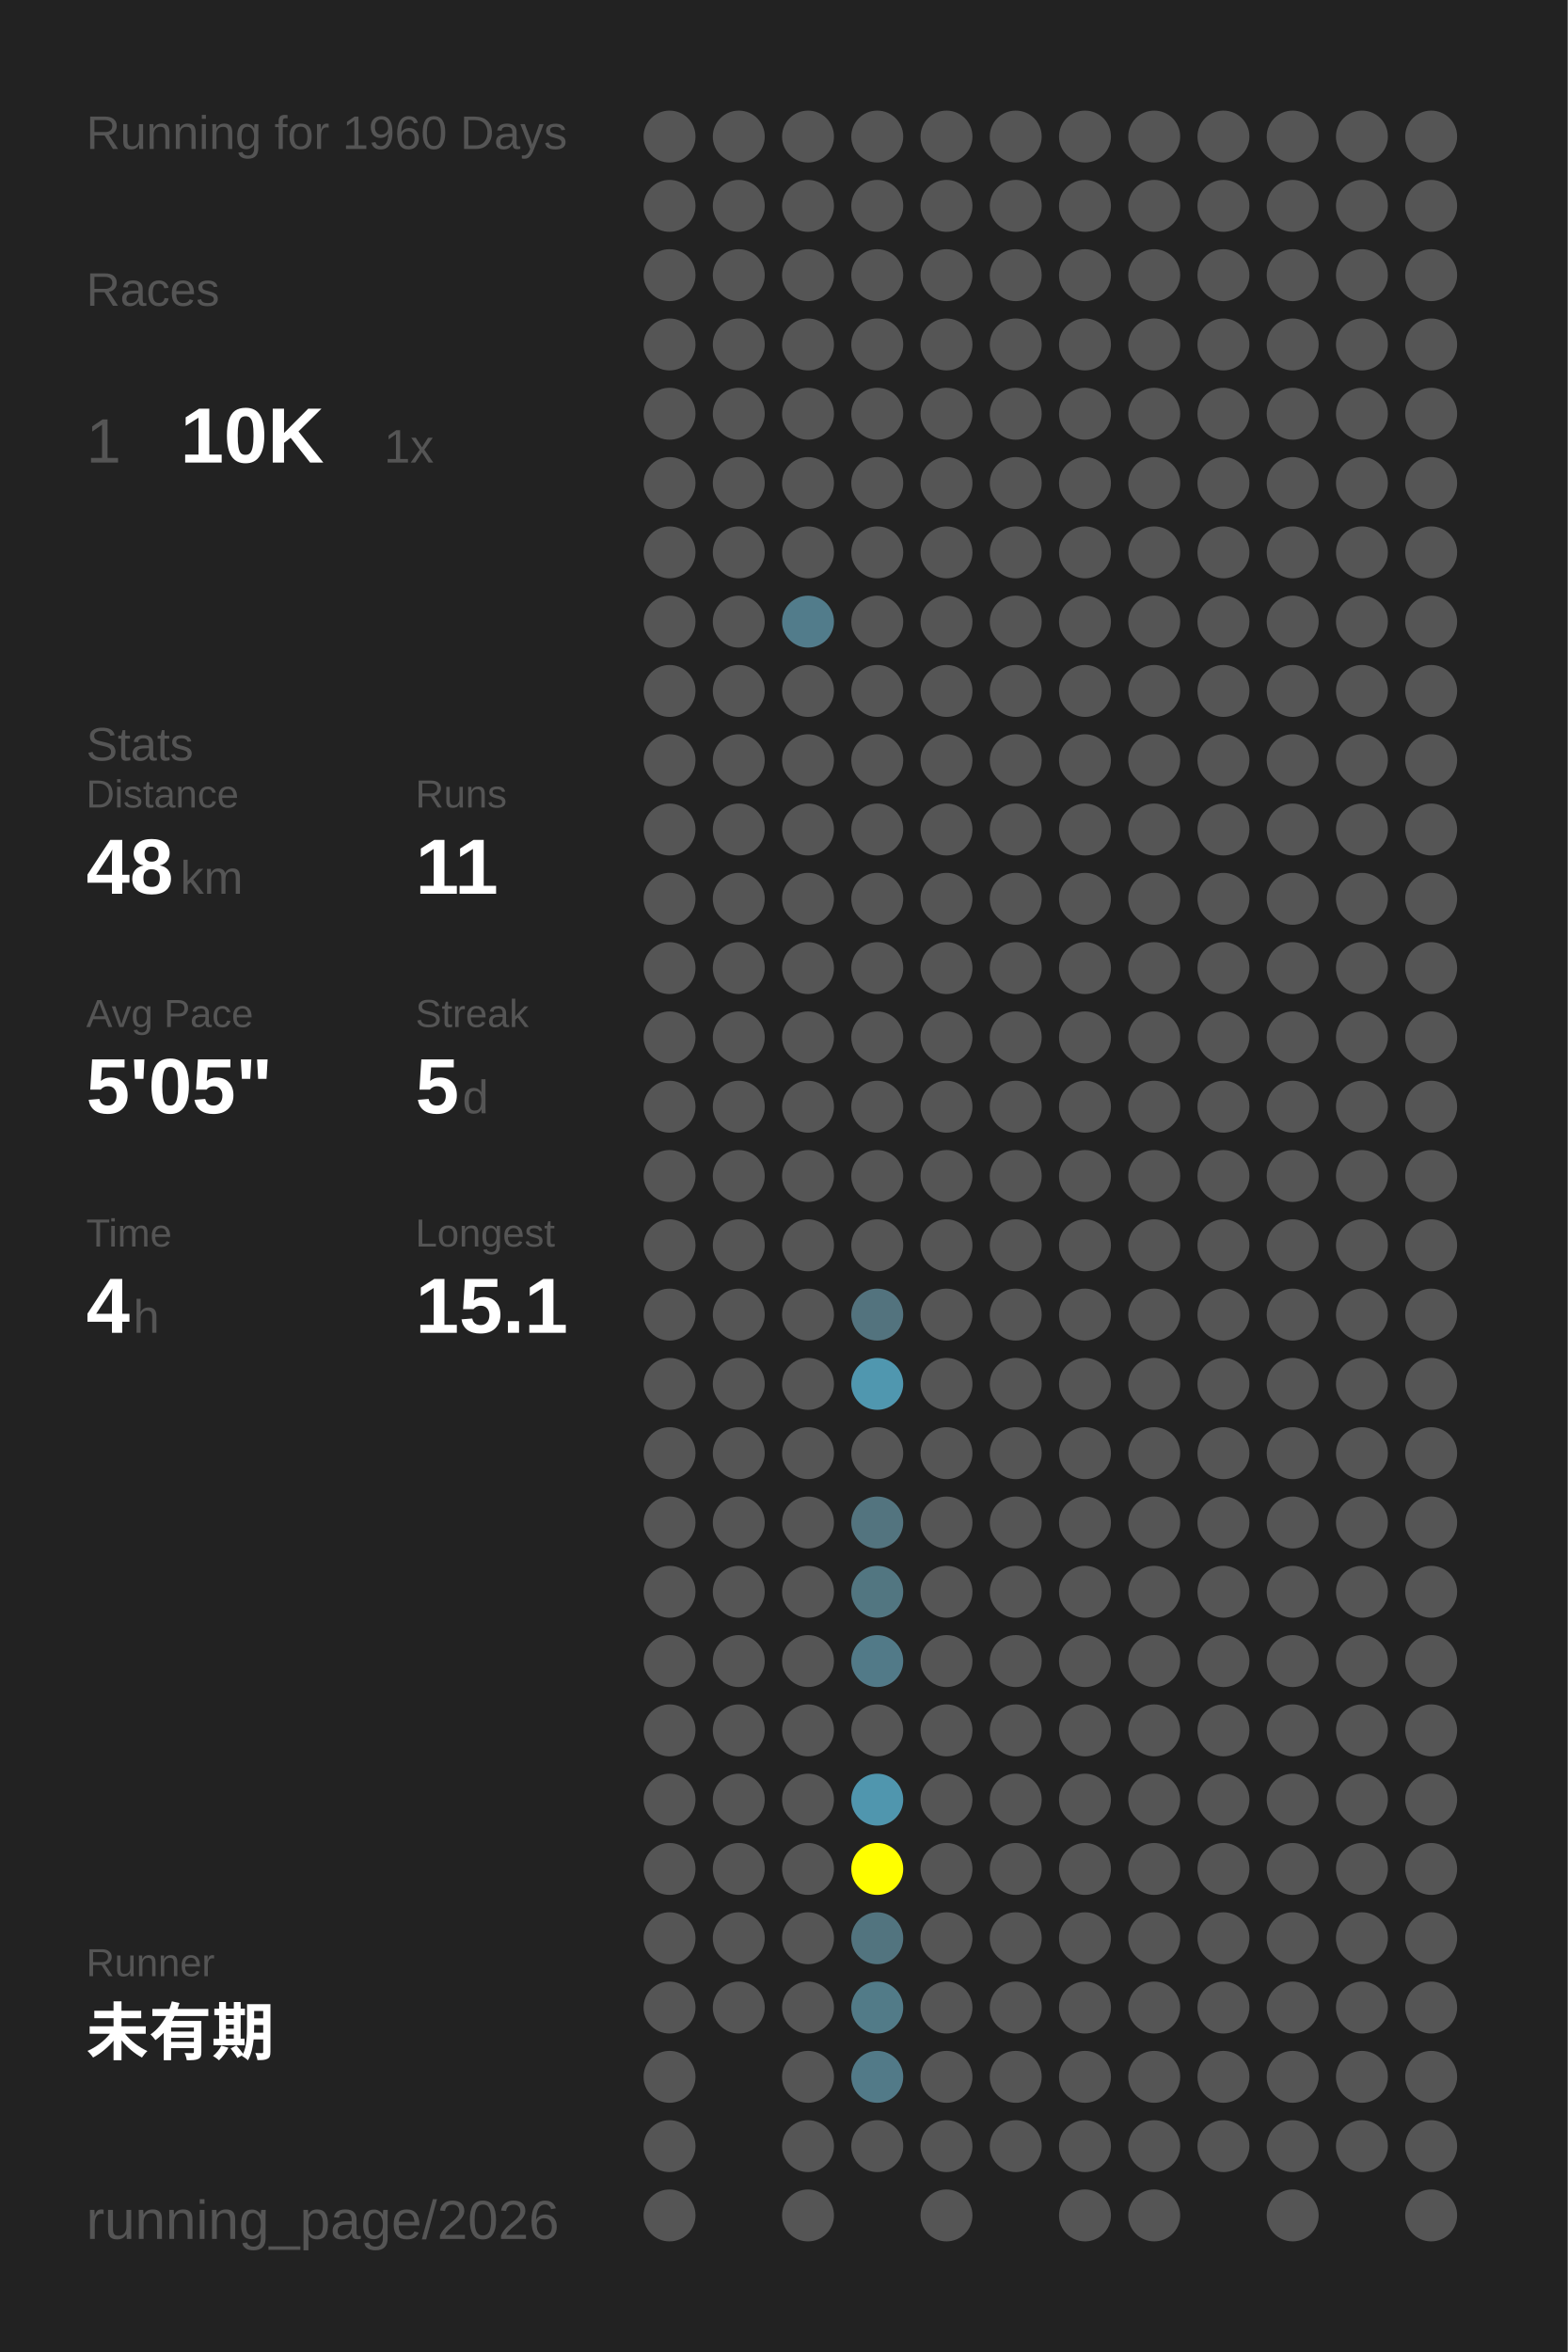
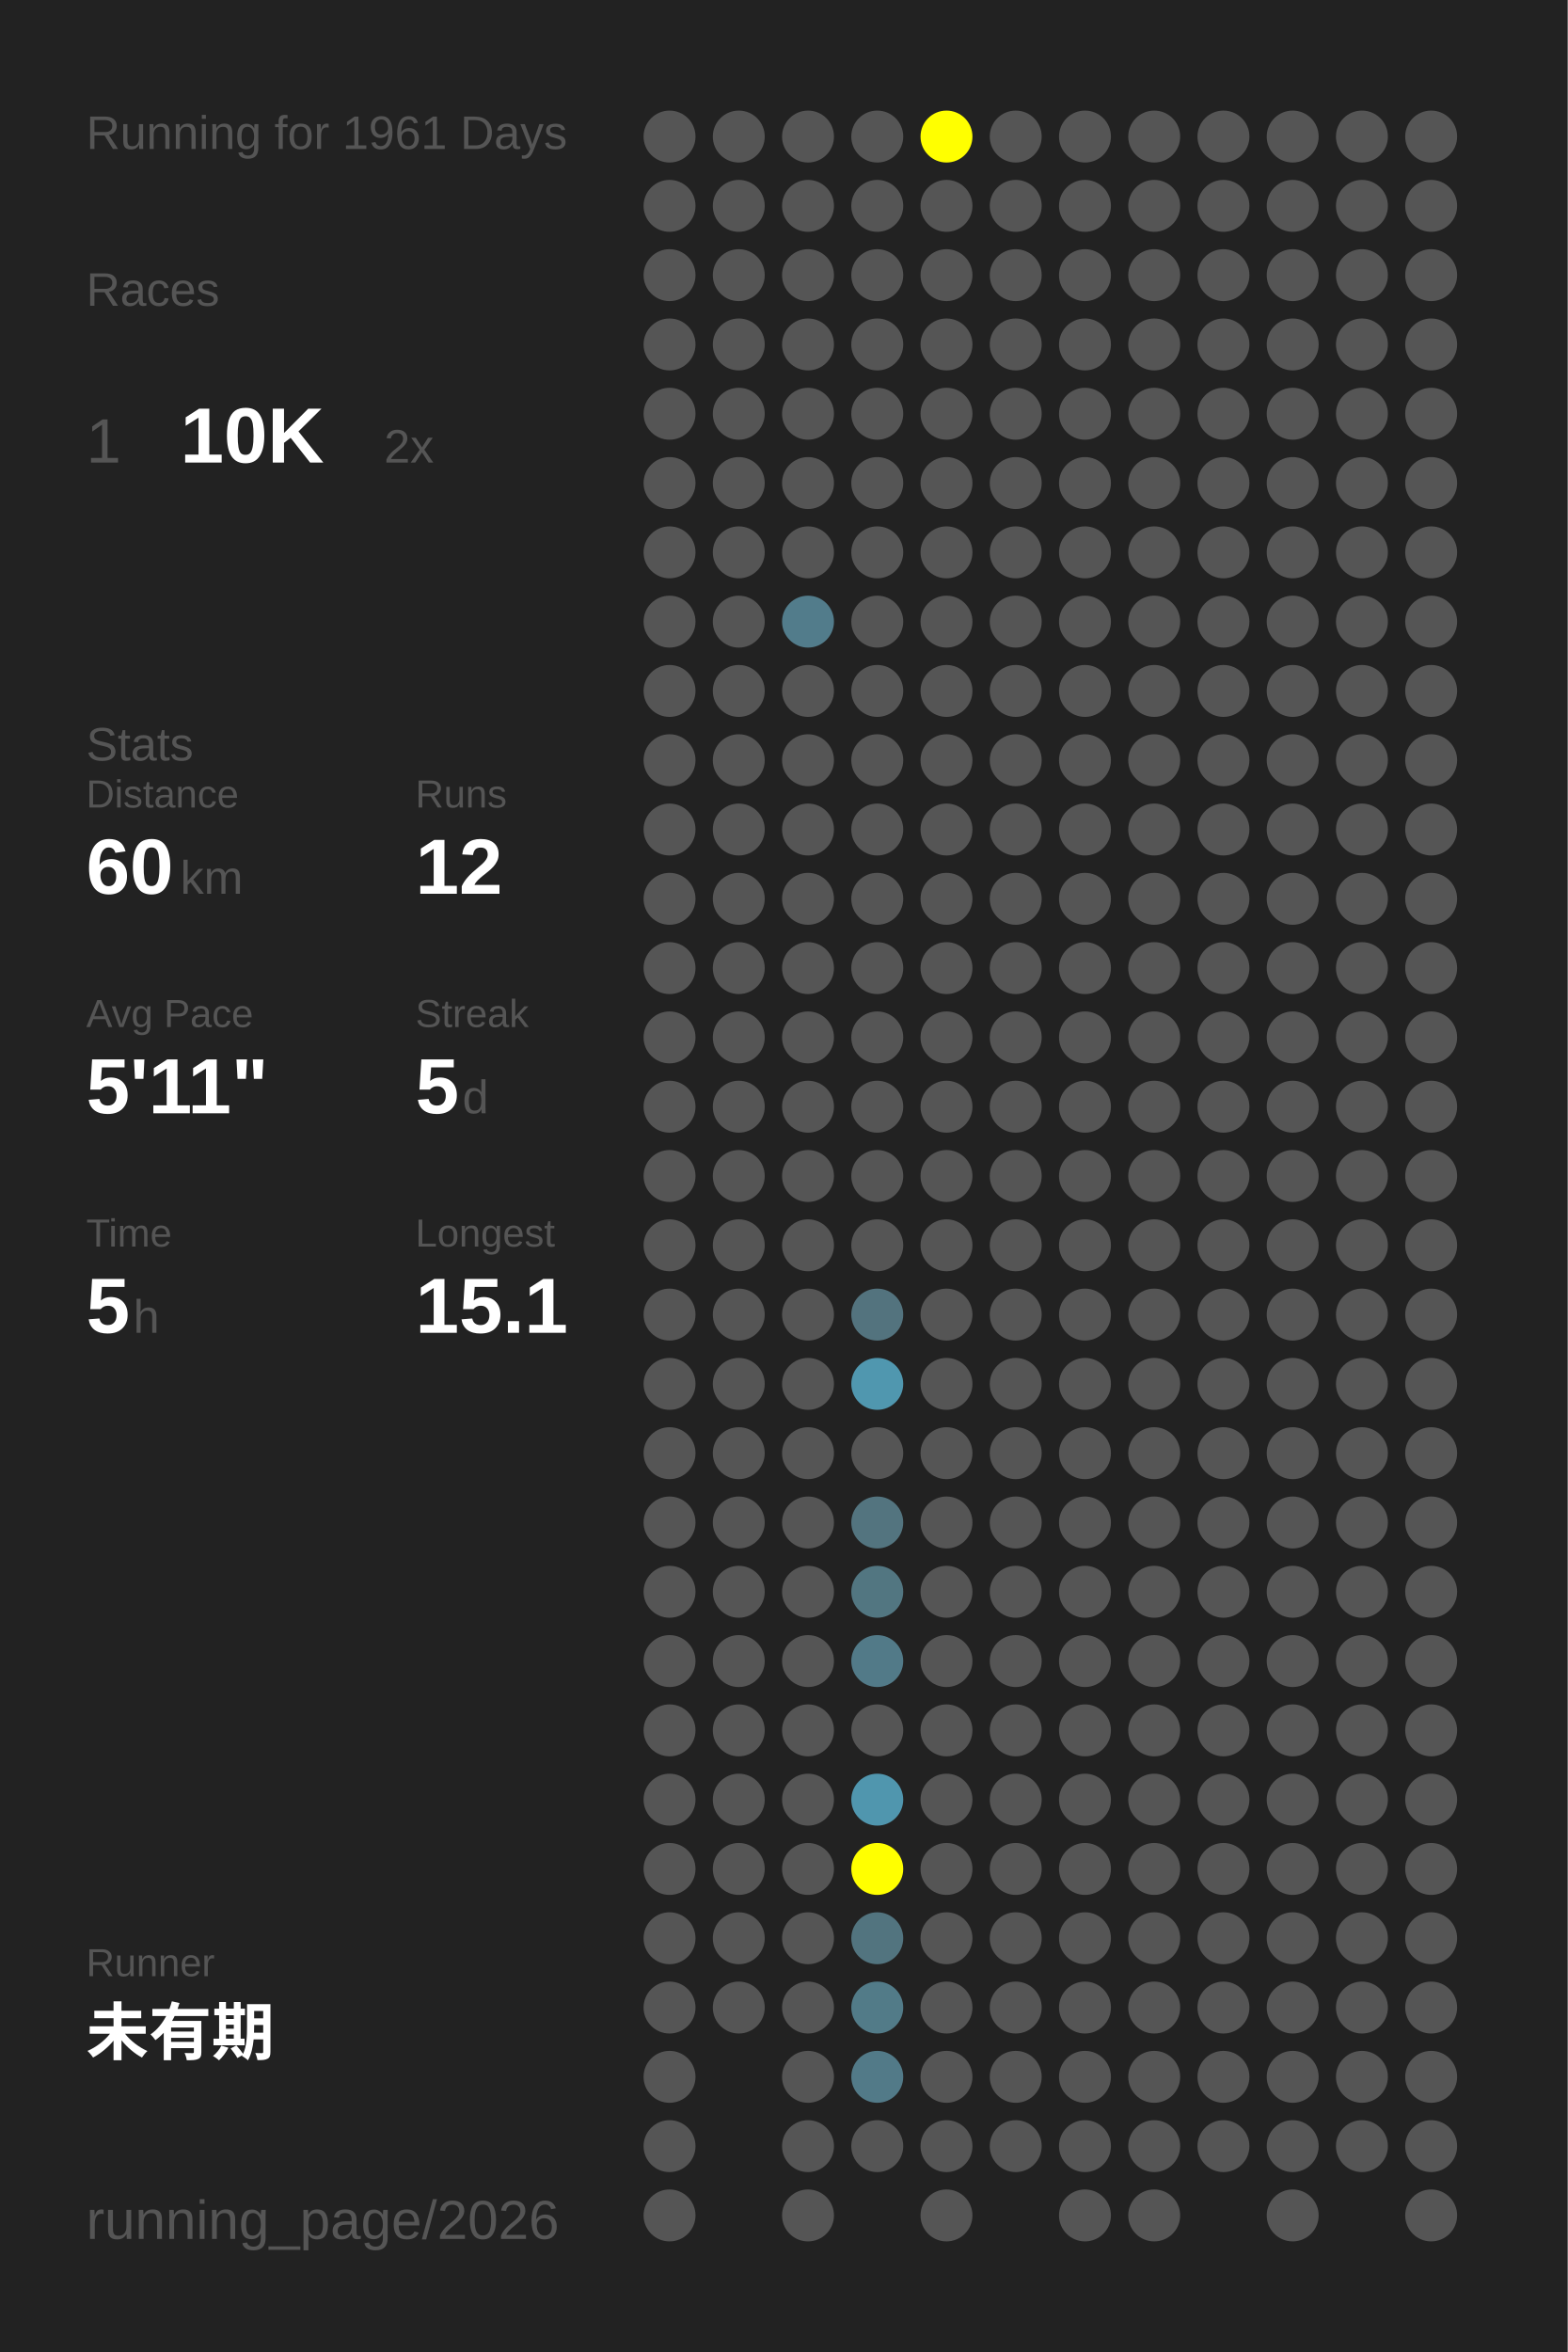
<svg xmlns="http://www.w3.org/2000/svg" baseProfile="full" height="300mm" version="1.1" viewBox="0,0,200,300" width="200mm">
  <defs />
  <rect fill="#222222" height="300" width="200" x="0" y="0" />
-   <text fill="#555555" style="font-size:6px; font-family:Arial;" x="11" y="19">Running for 1960 Days</text>
+   <text fill="#555555" style="font-size:6px; font-family:Arial;" x="11" y="19">Running for 1961 Days</text>
  <text fill="#555555" style="font-size:6px; font-family:Arial;" x="11" y="39">Races</text>
  <text fill="#555555" style="font-size:8px; font-family:Arial;" x="11" y="59">1</text>
  <text fill="#FFFFFF" style="font-size:10px; font-family:Arial; font-weight:bold;" x="23" y="59">10K</text>
-   <text fill="#555555" style="font-size:6px; font-family:Arial;" x="49" y="59">1x</text>
+   <text fill="#555555" style="font-size:6px; font-family:Arial;" x="49" y="59">2x</text>
  <text fill="#555555" style="font-size:6px; font-family:Arial;" x="11" y="97">Stats</text>
  <text fill="#555555" style="font-size:5px; font-family:Arial;" x="11" y="103">Distance</text>
-   <text fill="#FFFFFF" style="font-size:10px; font-family:Arial; font-weight:bold;" x="11" y="114">48</text>
+   <text fill="#FFFFFF" style="font-size:10px; font-family:Arial; font-weight:bold;" x="11" y="114">60</text>
  <text fill="#555555" style="font-size:6px; font-family:Arial;" x="23" y="114">km</text>
  <text fill="#555555" style="font-size:5px; font-family:Arial;" x="53" y="103">Runs</text>
-   <text fill="#FFFFFF" style="font-size:10px; font-family:Arial; font-weight:bold;" x="53" y="114">11</text>
+   <text fill="#FFFFFF" style="font-size:10px; font-family:Arial; font-weight:bold;" x="53" y="114">12</text>
  <text fill="#555555" style="font-size:5px; font-family:Arial;" x="11" y="131">Avg Pace</text>
-   <text fill="#FFFFFF" style="font-size:10px; font-family:Arial; font-weight:bold;" x="11" y="142">5'05"</text>
+   <text fill="#FFFFFF" style="font-size:10px; font-family:Arial; font-weight:bold;" x="11" y="142">5'11"</text>
  <text fill="#555555" style="font-size:5px; font-family:Arial;" x="53" y="131">Streak</text>
  <text fill="#FFFFFF" style="font-size:10px; font-family:Arial; font-weight:bold;" x="53" y="142">5</text>
  <text fill="#555555" style="font-size:6px; font-family:Arial;" x="59" y="142">d</text>
  <text fill="#555555" style="font-size:5px; font-family:Arial;" x="11" y="159">Time</text>
-   <text fill="#FFFFFF" style="font-size:10px; font-family:Arial; font-weight:bold;" x="11" y="170">4</text>
+   <text fill="#FFFFFF" style="font-size:10px; font-family:Arial; font-weight:bold;" x="11" y="170">5</text>
  <text fill="#555555" style="font-size:6px; font-family:Arial;" x="17" y="170">h</text>
  <text fill="#555555" style="font-size:5px; font-family:Arial;" x="53" y="159">Longest</text>
  <text fill="#FFFFFF" style="font-size:10px; font-family:Arial; font-weight:bold;" x="53" y="170">15.1</text>
  <text fill="#555555" style="font-size:5px; font-family:Arial;" x="11" y="252.065">Runner</text>
  <text fill="#FFFFFF" style="font-size:8px; font-family:Arial; font-weight:bold;" x="11" y="262.065">未有期</text>
  <text fill="#555555" style="font-size:7px; font-family:Arial;" x="11" y="285.581">running_page/2026</text>
  <circle cx="85.417" cy="17.419" fill="#555555" r="3.312" />
  <circle cx="85.417" cy="26.258" fill="#555555" r="3.312" />
  <circle cx="85.417" cy="35.097" fill="#555555" r="3.312" />
  <circle cx="85.417" cy="43.935" fill="#555555" r="3.312" />
  <circle cx="85.417" cy="52.774" fill="#555555" r="3.312" />
  <circle cx="85.417" cy="61.613" fill="#555555" r="3.312" />
  <circle cx="85.417" cy="70.452" fill="#555555" r="3.312" />
  <circle cx="85.417" cy="79.29" fill="#555555" r="3.312" />
  <circle cx="85.417" cy="88.129" fill="#555555" r="3.312" />
  <circle cx="85.417" cy="96.968" fill="#555555" r="3.312" />
  <circle cx="85.417" cy="105.806" fill="#555555" r="3.312" />
  <circle cx="85.417" cy="114.645" fill="#555555" r="3.312" />
  <circle cx="85.417" cy="123.484" fill="#555555" r="3.312" />
  <circle cx="85.417" cy="132.323" fill="#555555" r="3.312" />
  <circle cx="85.417" cy="141.161" fill="#555555" r="3.312" />
  <circle cx="85.417" cy="150" fill="#555555" r="3.312" />
  <circle cx="85.417" cy="158.839" fill="#555555" r="3.312" />
  <circle cx="85.417" cy="167.677" fill="#555555" r="3.312" />
  <circle cx="85.417" cy="176.516" fill="#555555" r="3.312" />
  <circle cx="85.417" cy="185.355" fill="#555555" r="3.312" />
  <circle cx="85.417" cy="194.194" fill="#555555" r="3.312" />
  <circle cx="85.417" cy="203.032" fill="#555555" r="3.312" />
  <circle cx="85.417" cy="211.871" fill="#555555" r="3.312" />
  <circle cx="85.417" cy="220.71" fill="#555555" r="3.312" />
  <circle cx="85.417" cy="229.548" fill="#555555" r="3.312" />
  <circle cx="85.417" cy="238.387" fill="#555555" r="3.312" />
  <circle cx="85.417" cy="247.226" fill="#555555" r="3.312" />
  <circle cx="85.417" cy="256.065" fill="#555555" r="3.312" />
  <circle cx="85.417" cy="264.903" fill="#555555" r="3.312" />
  <circle cx="85.417" cy="273.742" fill="#555555" r="3.312" />
  <circle cx="85.417" cy="282.581" fill="#555555" r="3.312" />
  <circle cx="94.25" cy="17.419" fill="#555555" r="3.312" />
  <circle cx="94.25" cy="26.258" fill="#555555" r="3.312" />
  <circle cx="94.25" cy="35.097" fill="#555555" r="3.312" />
  <circle cx="94.25" cy="43.935" fill="#555555" r="3.312" />
  <circle cx="94.25" cy="52.774" fill="#555555" r="3.312" />
  <circle cx="94.25" cy="61.613" fill="#555555" r="3.312" />
  <circle cx="94.25" cy="70.452" fill="#555555" r="3.312" />
  <circle cx="94.25" cy="79.29" fill="#555555" r="3.312" />
  <circle cx="94.25" cy="88.129" fill="#555555" r="3.312" />
  <circle cx="94.25" cy="96.968" fill="#555555" r="3.312" />
  <circle cx="94.25" cy="105.806" fill="#555555" r="3.312" />
  <circle cx="94.25" cy="114.645" fill="#555555" r="3.312" />
  <circle cx="94.25" cy="123.484" fill="#555555" r="3.312" />
  <circle cx="94.25" cy="132.323" fill="#555555" r="3.312" />
  <circle cx="94.25" cy="141.161" fill="#555555" r="3.312" />
  <circle cx="94.25" cy="150" fill="#555555" r="3.312" />
  <circle cx="94.25" cy="158.839" fill="#555555" r="3.312" />
  <circle cx="94.25" cy="167.677" fill="#555555" r="3.312" />
  <circle cx="94.25" cy="176.516" fill="#555555" r="3.312" />
  <circle cx="94.25" cy="185.355" fill="#555555" r="3.312" />
  <circle cx="94.25" cy="194.194" fill="#555555" r="3.312" />
  <circle cx="94.25" cy="203.032" fill="#555555" r="3.312" />
  <circle cx="94.25" cy="211.871" fill="#555555" r="3.312" />
  <circle cx="94.25" cy="220.71" fill="#555555" r="3.312" />
  <circle cx="94.25" cy="229.548" fill="#555555" r="3.312" />
  <circle cx="94.25" cy="238.387" fill="#555555" r="3.312" />
  <circle cx="94.25" cy="247.226" fill="#555555" r="3.312" />
  <circle cx="94.25" cy="256.065" fill="#555555" r="3.312" />
  <circle cx="103.083" cy="17.419" fill="#555555" r="3.312" />
  <circle cx="103.083" cy="26.258" fill="#555555" r="3.312" />
  <circle cx="103.083" cy="35.097" fill="#555555" r="3.312" />
  <circle cx="103.083" cy="43.935" fill="#555555" r="3.312" />
  <circle cx="103.083" cy="52.774" fill="#555555" r="3.312" />
  <circle cx="103.083" cy="61.613" fill="#555555" r="3.312" />
  <circle cx="103.083" cy="70.452" fill="#555555" r="3.312" />
  <circle cx="103.083" cy="79.29" fill="#527c8b" r="3.312" />
  <circle cx="103.083" cy="88.129" fill="#555555" r="3.312" />
  <circle cx="103.083" cy="96.968" fill="#555555" r="3.312" />
  <circle cx="103.083" cy="105.806" fill="#555555" r="3.312" />
  <circle cx="103.083" cy="114.645" fill="#555555" r="3.312" />
  <circle cx="103.083" cy="123.484" fill="#555555" r="3.312" />
  <circle cx="103.083" cy="132.323" fill="#555555" r="3.312" />
  <circle cx="103.083" cy="141.161" fill="#555555" r="3.312" />
  <circle cx="103.083" cy="150" fill="#555555" r="3.312" />
  <circle cx="103.083" cy="158.839" fill="#555555" r="3.312" />
  <circle cx="103.083" cy="167.677" fill="#555555" r="3.312" />
  <circle cx="103.083" cy="176.516" fill="#555555" r="3.312" />
  <circle cx="103.083" cy="185.355" fill="#555555" r="3.312" />
  <circle cx="103.083" cy="194.194" fill="#555555" r="3.312" />
  <circle cx="103.083" cy="203.032" fill="#555555" r="3.312" />
  <circle cx="103.083" cy="211.871" fill="#555555" r="3.312" />
  <circle cx="103.083" cy="220.71" fill="#555555" r="3.312" />
  <circle cx="103.083" cy="229.548" fill="#555555" r="3.312" />
  <circle cx="103.083" cy="238.387" fill="#555555" r="3.312" />
  <circle cx="103.083" cy="247.226" fill="#555555" r="3.312" />
  <circle cx="103.083" cy="256.065" fill="#555555" r="3.312" />
  <circle cx="103.083" cy="264.903" fill="#555555" r="3.312" />
  <circle cx="103.083" cy="273.742" fill="#555555" r="3.312" />
  <circle cx="103.083" cy="282.581" fill="#555555" r="3.312" />
  <circle cx="111.917" cy="17.419" fill="#555555" r="3.312" />
  <circle cx="111.917" cy="26.258" fill="#555555" r="3.312" />
  <circle cx="111.917" cy="35.097" fill="#555555" r="3.312" />
  <circle cx="111.917" cy="43.935" fill="#555555" r="3.312" />
  <circle cx="111.917" cy="52.774" fill="#555555" r="3.312" />
  <circle cx="111.917" cy="61.613" fill="#555555" r="3.312" />
  <circle cx="111.917" cy="70.452" fill="#555555" r="3.312" />
  <circle cx="111.917" cy="79.29" fill="#555555" r="3.312" />
  <circle cx="111.917" cy="88.129" fill="#555555" r="3.312" />
  <circle cx="111.917" cy="96.968" fill="#555555" r="3.312" />
  <circle cx="111.917" cy="105.806" fill="#555555" r="3.312" />
  <circle cx="111.917" cy="114.645" fill="#555555" r="3.312" />
  <circle cx="111.917" cy="123.484" fill="#555555" r="3.312" />
  <circle cx="111.917" cy="132.323" fill="#555555" r="3.312" />
  <circle cx="111.917" cy="141.161" fill="#555555" r="3.312" />
  <circle cx="111.917" cy="150" fill="#555555" r="3.312" />
  <circle cx="111.917" cy="158.839" fill="#555555" r="3.312" />
  <circle cx="111.917" cy="167.677" fill="#53737e" r="3.312" />
  <circle cx="111.917" cy="176.516" fill="#5097af" r="3.312" />
  <circle cx="111.917" cy="185.355" fill="#555555" r="3.312" />
  <circle cx="111.917" cy="194.194" fill="#53747f" r="3.312" />
  <circle cx="111.917" cy="203.032" fill="#527681" r="3.312" />
  <circle cx="111.917" cy="211.871" fill="#527a88" r="3.312" />
  <circle cx="111.917" cy="220.71" fill="#555555" r="3.312" />
  <circle cx="111.917" cy="229.548" fill="#5096ae" r="3.312" />
  <circle cx="111.917" cy="238.387" fill="#FFFF00" r="3.312" />
  <circle cx="111.917" cy="247.226" fill="#52747f" r="3.312" />
  <circle cx="111.917" cy="256.065" fill="#527b88" r="3.312" />
  <circle cx="111.917" cy="264.903" fill="#527a88" r="3.312" />
  <circle cx="111.917" cy="273.742" fill="#555555" r="3.312" />
-   <circle cx="120.75" cy="17.419" fill="#555555" r="3.312" />
+   <circle cx="120.75" cy="17.419" fill="#FFFF00" r="3.312" />
  <circle cx="120.75" cy="26.258" fill="#555555" r="3.312" />
  <circle cx="120.75" cy="35.097" fill="#555555" r="3.312" />
  <circle cx="120.75" cy="43.935" fill="#555555" r="3.312" />
  <circle cx="120.75" cy="52.774" fill="#555555" r="3.312" />
  <circle cx="120.75" cy="61.613" fill="#555555" r="3.312" />
  <circle cx="120.75" cy="70.452" fill="#555555" r="3.312" />
  <circle cx="120.75" cy="79.29" fill="#555555" r="3.312" />
  <circle cx="120.75" cy="88.129" fill="#555555" r="3.312" />
  <circle cx="120.75" cy="96.968" fill="#555555" r="3.312" />
  <circle cx="120.75" cy="105.806" fill="#555555" r="3.312" />
  <circle cx="120.75" cy="114.645" fill="#555555" r="3.312" />
  <circle cx="120.75" cy="123.484" fill="#555555" r="3.312" />
  <circle cx="120.75" cy="132.323" fill="#555555" r="3.312" />
  <circle cx="120.75" cy="141.161" fill="#555555" r="3.312" />
  <circle cx="120.75" cy="150" fill="#555555" r="3.312" />
  <circle cx="120.75" cy="158.839" fill="#555555" r="3.312" />
  <circle cx="120.75" cy="167.677" fill="#555555" r="3.312" />
  <circle cx="120.75" cy="176.516" fill="#555555" r="3.312" />
  <circle cx="120.75" cy="185.355" fill="#555555" r="3.312" />
  <circle cx="120.75" cy="194.194" fill="#555555" r="3.312" />
  <circle cx="120.75" cy="203.032" fill="#555555" r="3.312" />
  <circle cx="120.75" cy="211.871" fill="#555555" r="3.312" />
  <circle cx="120.75" cy="220.71" fill="#555555" r="3.312" />
  <circle cx="120.75" cy="229.548" fill="#555555" r="3.312" />
  <circle cx="120.75" cy="238.387" fill="#555555" r="3.312" />
  <circle cx="120.75" cy="247.226" fill="#555555" r="3.312" />
  <circle cx="120.75" cy="256.065" fill="#555555" r="3.312" />
  <circle cx="120.75" cy="264.903" fill="#555555" r="3.312" />
  <circle cx="120.75" cy="273.742" fill="#555555" r="3.312" />
  <circle cx="120.75" cy="282.581" fill="#555555" r="3.312" />
  <circle cx="129.583" cy="17.419" fill="#555555" r="3.312" />
  <circle cx="129.583" cy="26.258" fill="#555555" r="3.312" />
  <circle cx="129.583" cy="35.097" fill="#555555" r="3.312" />
  <circle cx="129.583" cy="43.935" fill="#555555" r="3.312" />
  <circle cx="129.583" cy="52.774" fill="#555555" r="3.312" />
  <circle cx="129.583" cy="61.613" fill="#555555" r="3.312" />
  <circle cx="129.583" cy="70.452" fill="#555555" r="3.312" />
  <circle cx="129.583" cy="79.29" fill="#555555" r="3.312" />
  <circle cx="129.583" cy="88.129" fill="#555555" r="3.312" />
  <circle cx="129.583" cy="96.968" fill="#555555" r="3.312" />
  <circle cx="129.583" cy="105.806" fill="#555555" r="3.312" />
  <circle cx="129.583" cy="114.645" fill="#555555" r="3.312" />
  <circle cx="129.583" cy="123.484" fill="#555555" r="3.312" />
  <circle cx="129.583" cy="132.323" fill="#555555" r="3.312" />
  <circle cx="129.583" cy="141.161" fill="#555555" r="3.312" />
  <circle cx="129.583" cy="150" fill="#555555" r="3.312" />
  <circle cx="129.583" cy="158.839" fill="#555555" r="3.312" />
  <circle cx="129.583" cy="167.677" fill="#555555" r="3.312" />
  <circle cx="129.583" cy="176.516" fill="#555555" r="3.312" />
  <circle cx="129.583" cy="185.355" fill="#555555" r="3.312" />
  <circle cx="129.583" cy="194.194" fill="#555555" r="3.312" />
  <circle cx="129.583" cy="203.032" fill="#555555" r="3.312" />
  <circle cx="129.583" cy="211.871" fill="#555555" r="3.312" />
  <circle cx="129.583" cy="220.71" fill="#555555" r="3.312" />
  <circle cx="129.583" cy="229.548" fill="#555555" r="3.312" />
  <circle cx="129.583" cy="238.387" fill="#555555" r="3.312" />
  <circle cx="129.583" cy="247.226" fill="#555555" r="3.312" />
  <circle cx="129.583" cy="256.065" fill="#555555" r="3.312" />
  <circle cx="129.583" cy="264.903" fill="#555555" r="3.312" />
  <circle cx="129.583" cy="273.742" fill="#555555" r="3.312" />
  <circle cx="138.417" cy="17.419" fill="#555555" r="3.312" />
  <circle cx="138.417" cy="26.258" fill="#555555" r="3.312" />
  <circle cx="138.417" cy="35.097" fill="#555555" r="3.312" />
  <circle cx="138.417" cy="43.935" fill="#555555" r="3.312" />
  <circle cx="138.417" cy="52.774" fill="#555555" r="3.312" />
  <circle cx="138.417" cy="61.613" fill="#555555" r="3.312" />
  <circle cx="138.417" cy="70.452" fill="#555555" r="3.312" />
  <circle cx="138.417" cy="79.29" fill="#555555" r="3.312" />
  <circle cx="138.417" cy="88.129" fill="#555555" r="3.312" />
  <circle cx="138.417" cy="96.968" fill="#555555" r="3.312" />
  <circle cx="138.417" cy="105.806" fill="#555555" r="3.312" />
  <circle cx="138.417" cy="114.645" fill="#555555" r="3.312" />
  <circle cx="138.417" cy="123.484" fill="#555555" r="3.312" />
  <circle cx="138.417" cy="132.323" fill="#555555" r="3.312" />
  <circle cx="138.417" cy="141.161" fill="#555555" r="3.312" />
  <circle cx="138.417" cy="150" fill="#555555" r="3.312" />
  <circle cx="138.417" cy="158.839" fill="#555555" r="3.312" />
  <circle cx="138.417" cy="167.677" fill="#555555" r="3.312" />
  <circle cx="138.417" cy="176.516" fill="#555555" r="3.312" />
  <circle cx="138.417" cy="185.355" fill="#555555" r="3.312" />
  <circle cx="138.417" cy="194.194" fill="#555555" r="3.312" />
  <circle cx="138.417" cy="203.032" fill="#555555" r="3.312" />
  <circle cx="138.417" cy="211.871" fill="#555555" r="3.312" />
  <circle cx="138.417" cy="220.71" fill="#555555" r="3.312" />
  <circle cx="138.417" cy="229.548" fill="#555555" r="3.312" />
  <circle cx="138.417" cy="238.387" fill="#555555" r="3.312" />
  <circle cx="138.417" cy="247.226" fill="#555555" r="3.312" />
  <circle cx="138.417" cy="256.065" fill="#555555" r="3.312" />
  <circle cx="138.417" cy="264.903" fill="#555555" r="3.312" />
  <circle cx="138.417" cy="273.742" fill="#555555" r="3.312" />
  <circle cx="138.417" cy="282.581" fill="#555555" r="3.312" />
  <circle cx="147.25" cy="17.419" fill="#555555" r="3.312" />
  <circle cx="147.25" cy="26.258" fill="#555555" r="3.312" />
  <circle cx="147.25" cy="35.097" fill="#555555" r="3.312" />
  <circle cx="147.25" cy="43.935" fill="#555555" r="3.312" />
  <circle cx="147.25" cy="52.774" fill="#555555" r="3.312" />
  <circle cx="147.25" cy="61.613" fill="#555555" r="3.312" />
  <circle cx="147.25" cy="70.452" fill="#555555" r="3.312" />
  <circle cx="147.25" cy="79.29" fill="#555555" r="3.312" />
  <circle cx="147.25" cy="88.129" fill="#555555" r="3.312" />
  <circle cx="147.25" cy="96.968" fill="#555555" r="3.312" />
  <circle cx="147.25" cy="105.806" fill="#555555" r="3.312" />
  <circle cx="147.25" cy="114.645" fill="#555555" r="3.312" />
  <circle cx="147.25" cy="123.484" fill="#555555" r="3.312" />
  <circle cx="147.25" cy="132.323" fill="#555555" r="3.312" />
  <circle cx="147.25" cy="141.161" fill="#555555" r="3.312" />
  <circle cx="147.25" cy="150" fill="#555555" r="3.312" />
  <circle cx="147.25" cy="158.839" fill="#555555" r="3.312" />
  <circle cx="147.25" cy="167.677" fill="#555555" r="3.312" />
  <circle cx="147.25" cy="176.516" fill="#555555" r="3.312" />
  <circle cx="147.25" cy="185.355" fill="#555555" r="3.312" />
  <circle cx="147.25" cy="194.194" fill="#555555" r="3.312" />
  <circle cx="147.25" cy="203.032" fill="#555555" r="3.312" />
  <circle cx="147.25" cy="211.871" fill="#555555" r="3.312" />
  <circle cx="147.25" cy="220.71" fill="#555555" r="3.312" />
  <circle cx="147.25" cy="229.548" fill="#555555" r="3.312" />
  <circle cx="147.25" cy="238.387" fill="#555555" r="3.312" />
  <circle cx="147.25" cy="247.226" fill="#555555" r="3.312" />
  <circle cx="147.25" cy="256.065" fill="#555555" r="3.312" />
  <circle cx="147.25" cy="264.903" fill="#555555" r="3.312" />
  <circle cx="147.25" cy="273.742" fill="#555555" r="3.312" />
  <circle cx="147.25" cy="282.581" fill="#555555" r="3.312" />
  <circle cx="156.083" cy="17.419" fill="#555555" r="3.312" />
  <circle cx="156.083" cy="26.258" fill="#555555" r="3.312" />
  <circle cx="156.083" cy="35.097" fill="#555555" r="3.312" />
  <circle cx="156.083" cy="43.935" fill="#555555" r="3.312" />
  <circle cx="156.083" cy="52.774" fill="#555555" r="3.312" />
  <circle cx="156.083" cy="61.613" fill="#555555" r="3.312" />
  <circle cx="156.083" cy="70.452" fill="#555555" r="3.312" />
  <circle cx="156.083" cy="79.29" fill="#555555" r="3.312" />
  <circle cx="156.083" cy="88.129" fill="#555555" r="3.312" />
  <circle cx="156.083" cy="96.968" fill="#555555" r="3.312" />
  <circle cx="156.083" cy="105.806" fill="#555555" r="3.312" />
  <circle cx="156.083" cy="114.645" fill="#555555" r="3.312" />
  <circle cx="156.083" cy="123.484" fill="#555555" r="3.312" />
  <circle cx="156.083" cy="132.323" fill="#555555" r="3.312" />
  <circle cx="156.083" cy="141.161" fill="#555555" r="3.312" />
  <circle cx="156.083" cy="150" fill="#555555" r="3.312" />
  <circle cx="156.083" cy="158.839" fill="#555555" r="3.312" />
  <circle cx="156.083" cy="167.677" fill="#555555" r="3.312" />
  <circle cx="156.083" cy="176.516" fill="#555555" r="3.312" />
  <circle cx="156.083" cy="185.355" fill="#555555" r="3.312" />
  <circle cx="156.083" cy="194.194" fill="#555555" r="3.312" />
  <circle cx="156.083" cy="203.032" fill="#555555" r="3.312" />
  <circle cx="156.083" cy="211.871" fill="#555555" r="3.312" />
  <circle cx="156.083" cy="220.71" fill="#555555" r="3.312" />
  <circle cx="156.083" cy="229.548" fill="#555555" r="3.312" />
  <circle cx="156.083" cy="238.387" fill="#555555" r="3.312" />
  <circle cx="156.083" cy="247.226" fill="#555555" r="3.312" />
  <circle cx="156.083" cy="256.065" fill="#555555" r="3.312" />
  <circle cx="156.083" cy="264.903" fill="#555555" r="3.312" />
  <circle cx="156.083" cy="273.742" fill="#555555" r="3.312" />
  <circle cx="164.917" cy="17.419" fill="#555555" r="3.312" />
  <circle cx="164.917" cy="26.258" fill="#555555" r="3.312" />
  <circle cx="164.917" cy="35.097" fill="#555555" r="3.312" />
  <circle cx="164.917" cy="43.935" fill="#555555" r="3.312" />
  <circle cx="164.917" cy="52.774" fill="#555555" r="3.312" />
  <circle cx="164.917" cy="61.613" fill="#555555" r="3.312" />
  <circle cx="164.917" cy="70.452" fill="#555555" r="3.312" />
  <circle cx="164.917" cy="79.29" fill="#555555" r="3.312" />
  <circle cx="164.917" cy="88.129" fill="#555555" r="3.312" />
  <circle cx="164.917" cy="96.968" fill="#555555" r="3.312" />
  <circle cx="164.917" cy="105.806" fill="#555555" r="3.312" />
  <circle cx="164.917" cy="114.645" fill="#555555" r="3.312" />
  <circle cx="164.917" cy="123.484" fill="#555555" r="3.312" />
  <circle cx="164.917" cy="132.323" fill="#555555" r="3.312" />
  <circle cx="164.917" cy="141.161" fill="#555555" r="3.312" />
  <circle cx="164.917" cy="150" fill="#555555" r="3.312" />
  <circle cx="164.917" cy="158.839" fill="#555555" r="3.312" />
  <circle cx="164.917" cy="167.677" fill="#555555" r="3.312" />
  <circle cx="164.917" cy="176.516" fill="#555555" r="3.312" />
  <circle cx="164.917" cy="185.355" fill="#555555" r="3.312" />
  <circle cx="164.917" cy="194.194" fill="#555555" r="3.312" />
  <circle cx="164.917" cy="203.032" fill="#555555" r="3.312" />
  <circle cx="164.917" cy="211.871" fill="#555555" r="3.312" />
  <circle cx="164.917" cy="220.71" fill="#555555" r="3.312" />
  <circle cx="164.917" cy="229.548" fill="#555555" r="3.312" />
  <circle cx="164.917" cy="238.387" fill="#555555" r="3.312" />
  <circle cx="164.917" cy="247.226" fill="#555555" r="3.312" />
  <circle cx="164.917" cy="256.065" fill="#555555" r="3.312" />
  <circle cx="164.917" cy="264.903" fill="#555555" r="3.312" />
  <circle cx="164.917" cy="273.742" fill="#555555" r="3.312" />
  <circle cx="164.917" cy="282.581" fill="#555555" r="3.312" />
  <circle cx="173.75" cy="17.419" fill="#555555" r="3.312" />
  <circle cx="173.75" cy="26.258" fill="#555555" r="3.312" />
  <circle cx="173.75" cy="35.097" fill="#555555" r="3.312" />
  <circle cx="173.75" cy="43.935" fill="#555555" r="3.312" />
  <circle cx="173.75" cy="52.774" fill="#555555" r="3.312" />
  <circle cx="173.75" cy="61.613" fill="#555555" r="3.312" />
  <circle cx="173.75" cy="70.452" fill="#555555" r="3.312" />
  <circle cx="173.75" cy="79.29" fill="#555555" r="3.312" />
  <circle cx="173.75" cy="88.129" fill="#555555" r="3.312" />
  <circle cx="173.75" cy="96.968" fill="#555555" r="3.312" />
  <circle cx="173.75" cy="105.806" fill="#555555" r="3.312" />
  <circle cx="173.75" cy="114.645" fill="#555555" r="3.312" />
  <circle cx="173.75" cy="123.484" fill="#555555" r="3.312" />
  <circle cx="173.75" cy="132.323" fill="#555555" r="3.312" />
  <circle cx="173.75" cy="141.161" fill="#555555" r="3.312" />
  <circle cx="173.75" cy="150" fill="#555555" r="3.312" />
  <circle cx="173.75" cy="158.839" fill="#555555" r="3.312" />
  <circle cx="173.75" cy="167.677" fill="#555555" r="3.312" />
  <circle cx="173.75" cy="176.516" fill="#555555" r="3.312" />
  <circle cx="173.75" cy="185.355" fill="#555555" r="3.312" />
  <circle cx="173.75" cy="194.194" fill="#555555" r="3.312" />
  <circle cx="173.75" cy="203.032" fill="#555555" r="3.312" />
  <circle cx="173.75" cy="211.871" fill="#555555" r="3.312" />
  <circle cx="173.75" cy="220.71" fill="#555555" r="3.312" />
  <circle cx="173.75" cy="229.548" fill="#555555" r="3.312" />
  <circle cx="173.75" cy="238.387" fill="#555555" r="3.312" />
  <circle cx="173.75" cy="247.226" fill="#555555" r="3.312" />
  <circle cx="173.75" cy="256.065" fill="#555555" r="3.312" />
  <circle cx="173.75" cy="264.903" fill="#555555" r="3.312" />
  <circle cx="173.75" cy="273.742" fill="#555555" r="3.312" />
  <circle cx="182.583" cy="17.419" fill="#555555" r="3.312" />
  <circle cx="182.583" cy="26.258" fill="#555555" r="3.312" />
  <circle cx="182.583" cy="35.097" fill="#555555" r="3.312" />
  <circle cx="182.583" cy="43.935" fill="#555555" r="3.312" />
  <circle cx="182.583" cy="52.774" fill="#555555" r="3.312" />
  <circle cx="182.583" cy="61.613" fill="#555555" r="3.312" />
  <circle cx="182.583" cy="70.452" fill="#555555" r="3.312" />
  <circle cx="182.583" cy="79.29" fill="#555555" r="3.312" />
  <circle cx="182.583" cy="88.129" fill="#555555" r="3.312" />
  <circle cx="182.583" cy="96.968" fill="#555555" r="3.312" />
  <circle cx="182.583" cy="105.806" fill="#555555" r="3.312" />
  <circle cx="182.583" cy="114.645" fill="#555555" r="3.312" />
  <circle cx="182.583" cy="123.484" fill="#555555" r="3.312" />
  <circle cx="182.583" cy="132.323" fill="#555555" r="3.312" />
  <circle cx="182.583" cy="141.161" fill="#555555" r="3.312" />
  <circle cx="182.583" cy="150" fill="#555555" r="3.312" />
  <circle cx="182.583" cy="158.839" fill="#555555" r="3.312" />
  <circle cx="182.583" cy="167.677" fill="#555555" r="3.312" />
  <circle cx="182.583" cy="176.516" fill="#555555" r="3.312" />
  <circle cx="182.583" cy="185.355" fill="#555555" r="3.312" />
  <circle cx="182.583" cy="194.194" fill="#555555" r="3.312" />
  <circle cx="182.583" cy="203.032" fill="#555555" r="3.312" />
  <circle cx="182.583" cy="211.871" fill="#555555" r="3.312" />
  <circle cx="182.583" cy="220.71" fill="#555555" r="3.312" />
  <circle cx="182.583" cy="229.548" fill="#555555" r="3.312" />
  <circle cx="182.583" cy="238.387" fill="#555555" r="3.312" />
  <circle cx="182.583" cy="247.226" fill="#555555" r="3.312" />
  <circle cx="182.583" cy="256.065" fill="#555555" r="3.312" />
  <circle cx="182.583" cy="264.903" fill="#555555" r="3.312" />
  <circle cx="182.583" cy="273.742" fill="#555555" r="3.312" />
  <circle cx="182.583" cy="282.581" fill="#555555" r="3.312" />
</svg>
